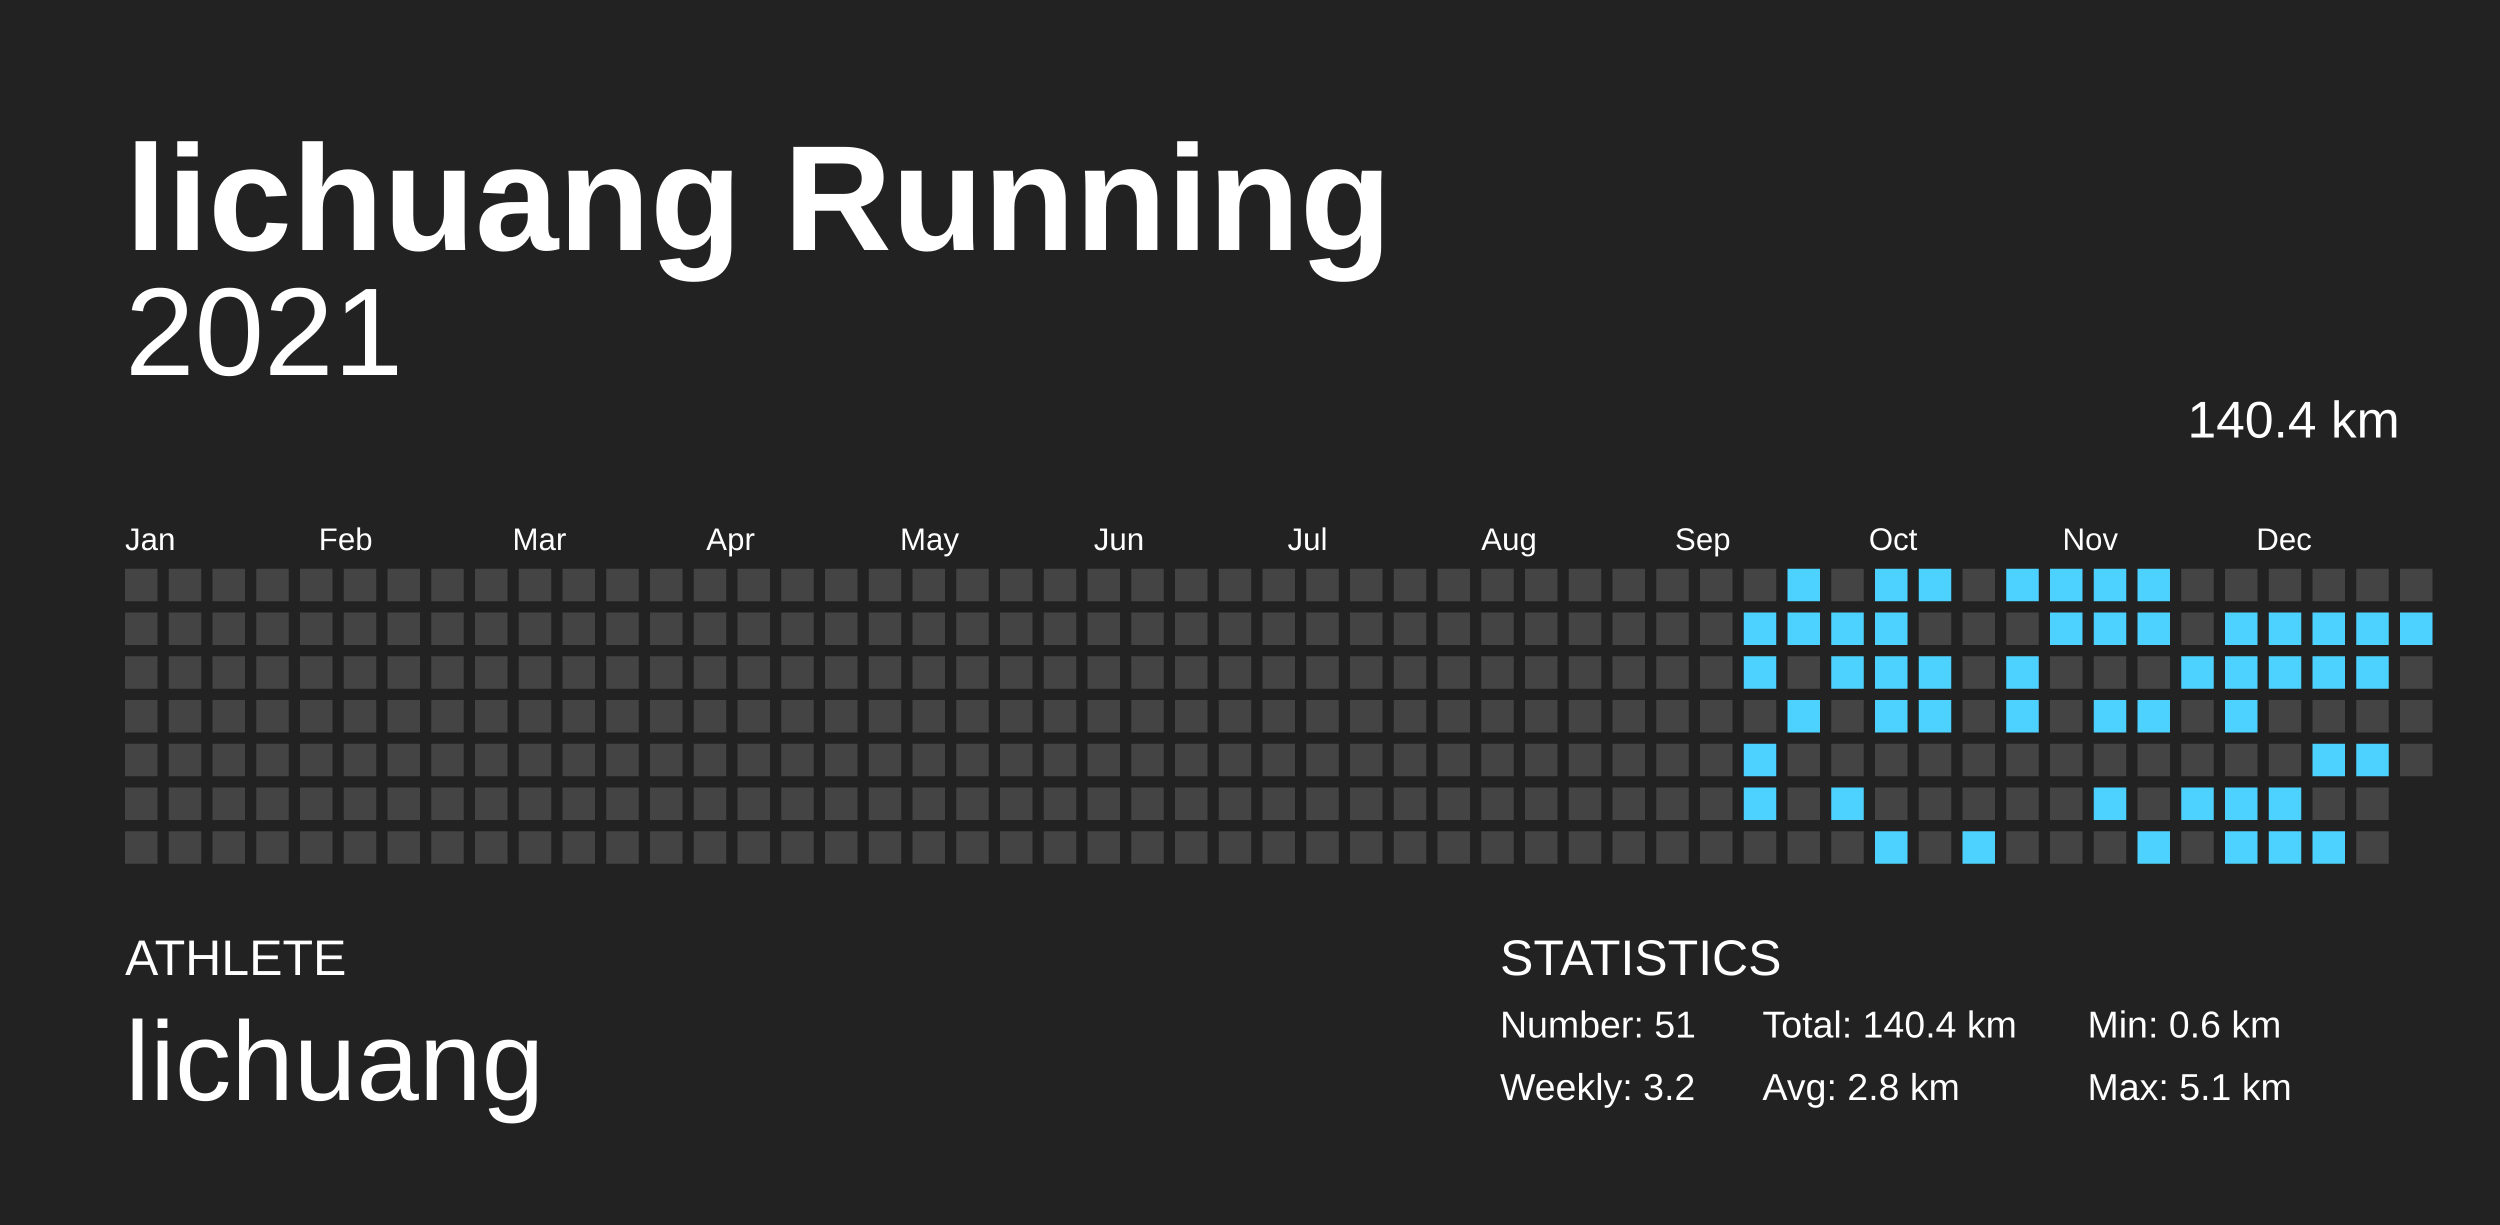
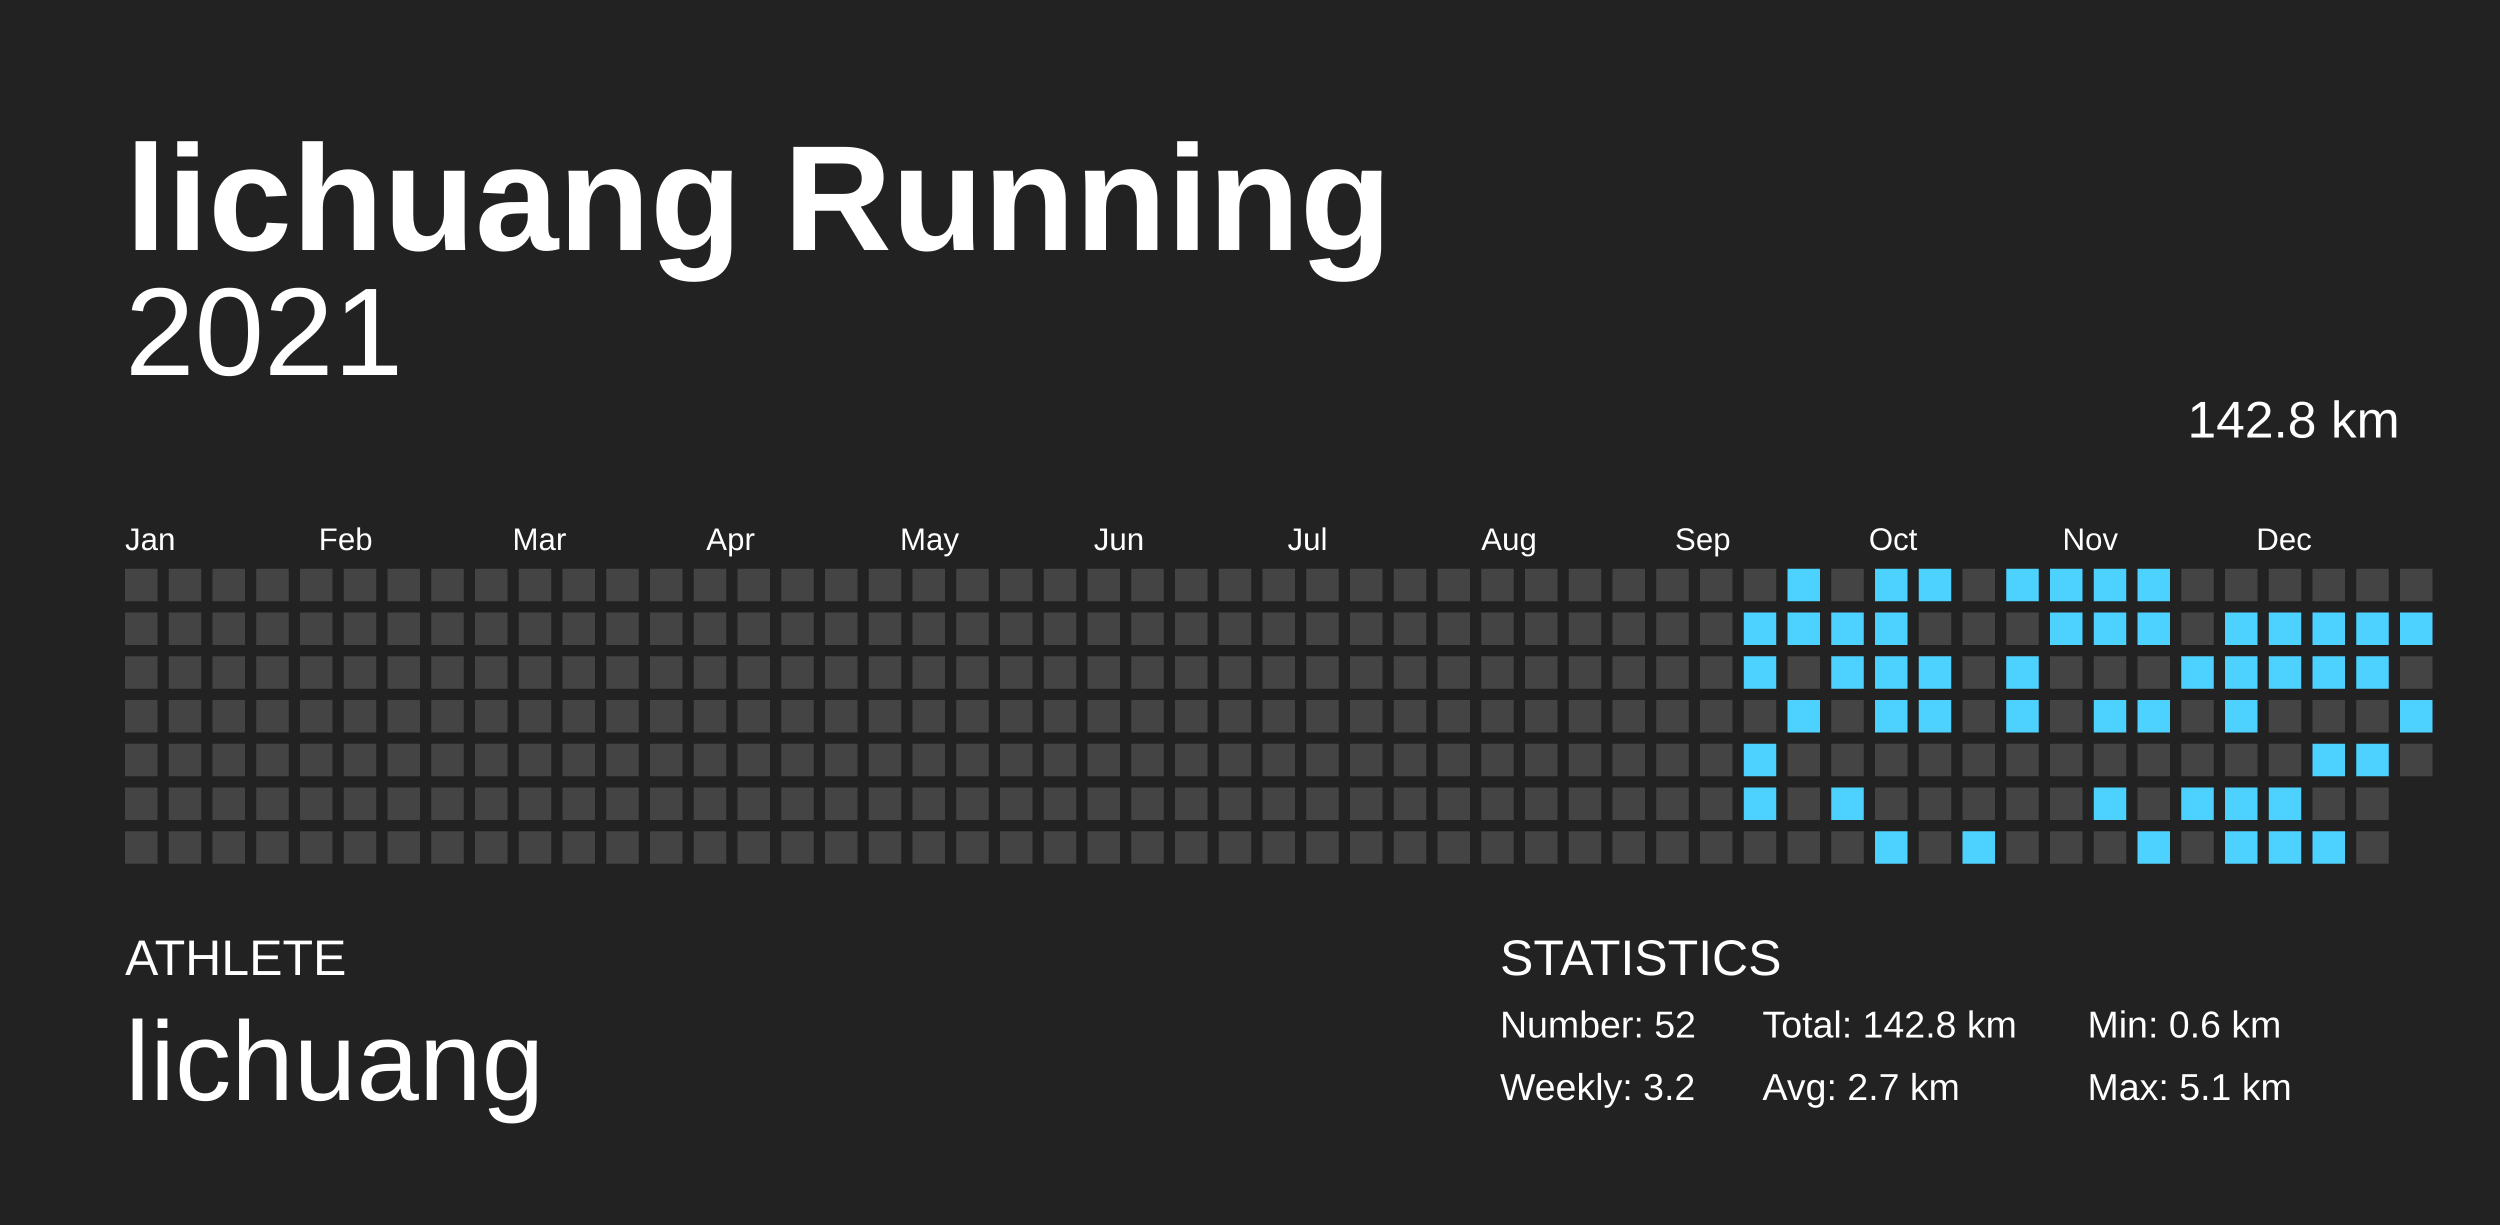
<svg xmlns="http://www.w3.org/2000/svg" baseProfile="full" height="98mm" version="1.1" viewBox="0,0,200,98" width="200mm">
  <defs />
  <rect fill="#222222" height="98" width="200" x="0" y="0" />
  <text fill="#FFFFFF" style="font-size:12px; font-family:Arial; font-weight:bold;" x="10" y="20">lichuang Running</text>
  <text fill="#FFFFFF" style="font-size:4px; font-family:Arial" x="10" y="78">ATHLETE</text>
  <text fill="#FFFFFF" style="font-size:9px; font-family:Arial" x="10" y="88">lichuang</text>
  <text fill="#FFFFFF" style="font-size:4px; font-family:Arial" x="120" y="78">STATISTICS</text>
-   <text fill="#FFFFFF" style="font-size:3px; font-family:Arial" x="120" y="83">Number: 51</text>
+   <text fill="#FFFFFF" style="font-size:3px; font-family:Arial" x="120" y="83">Number: 52</text>
  <text fill="#FFFFFF" style="font-size:3px; font-family:Arial" x="120" y="88">Weekly: 3.2</text>
-   <text fill="#FFFFFF" style="font-size:3px; font-family:Arial" x="141" y="83">Total: 140.4 km</text>
-   <text fill="#FFFFFF" style="font-size:3px; font-family:Arial" x="141" y="88">Avg: 2.8 km</text>
+   <text fill="#FFFFFF" style="font-size:3px; font-family:Arial" x="141" y="83">Total: 142.8 km</text>
+   <text fill="#FFFFFF" style="font-size:3px; font-family:Arial" x="141" y="88">Avg: 2.7 km</text>
  <text fill="#FFFFFF" style="font-size:3px; font-family:Arial" x="167" y="83">Min: 0.6 km</text>
  <text fill="#FFFFFF" style="font-size:3px; font-family:Arial" x="167" y="88">Max: 5.1 km</text>
  <text alignment-baseline="hanging" fill="#FFFFFF" style="font-size:10.0px; font-family:Arial;" x="10" y="30">2021</text>
-   <text alignment-baseline="hanging" fill="#FFFFFF" style="font-size:4.125px; font-family:Arial;" x="175" y="35">140.4 km</text>
+   <text alignment-baseline="hanging" fill="#FFFFFF" style="font-size:4.125px; font-family:Arial;" x="175" y="35">142.8 km</text>
  <text fill="#FFFFFF" style="font-size:2.5px; font-family:Arial" x="10.0" y="44">Jan</text>
  <text fill="#FFFFFF" style="font-size:2.5px; font-family:Arial" x="25.5" y="44">Feb</text>
  <text fill="#FFFFFF" style="font-size:2.5px; font-family:Arial" x="41.0" y="44">Mar</text>
  <text fill="#FFFFFF" style="font-size:2.5px; font-family:Arial" x="56.5" y="44">Apr</text>
  <text fill="#FFFFFF" style="font-size:2.5px; font-family:Arial" x="72.0" y="44">May</text>
  <text fill="#FFFFFF" style="font-size:2.5px; font-family:Arial" x="87.5" y="44">Jun</text>
  <text fill="#FFFFFF" style="font-size:2.5px; font-family:Arial" x="103.0" y="44">Jul</text>
  <text fill="#FFFFFF" style="font-size:2.5px; font-family:Arial" x="118.5" y="44">Aug</text>
  <text fill="#FFFFFF" style="font-size:2.5px; font-family:Arial" x="134.0" y="44">Sep</text>
  <text fill="#FFFFFF" style="font-size:2.5px; font-family:Arial" x="149.5" y="44">Oct</text>
  <text fill="#FFFFFF" style="font-size:2.5px; font-family:Arial" x="165.0" y="44">Nov</text>
  <text fill="#FFFFFF" style="font-size:2.5px; font-family:Arial" x="180.5" y="44">Dec</text>
  <rect fill="#444444" height="2.6" width="2.6" x="10.0" y="45.5" />
  <rect fill="#444444" height="2.6" width="2.6" x="10.0" y="49.0" />
  <rect fill="#444444" height="2.6" width="2.6" x="10.0" y="52.5" />
  <rect fill="#444444" height="2.6" width="2.6" x="10.0" y="56.0" />
  <rect fill="#444444" height="2.6" width="2.6" x="10.0" y="59.5" />
  <rect fill="#444444" height="2.6" width="2.6" x="10.0" y="63.0" />
  <rect fill="#444444" height="2.6" width="2.6" x="10.0" y="66.5" />
  <rect fill="#444444" height="2.6" width="2.6" x="13.5" y="45.5" />
  <rect fill="#444444" height="2.6" width="2.6" x="13.5" y="49.0" />
  <rect fill="#444444" height="2.6" width="2.6" x="13.5" y="52.5" />
  <rect fill="#444444" height="2.6" width="2.6" x="13.5" y="56.0" />
  <rect fill="#444444" height="2.6" width="2.6" x="13.5" y="59.5" />
  <rect fill="#444444" height="2.6" width="2.6" x="13.5" y="63.0" />
  <rect fill="#444444" height="2.6" width="2.6" x="13.5" y="66.5" />
  <rect fill="#444444" height="2.6" width="2.6" x="17.0" y="45.5" />
  <rect fill="#444444" height="2.6" width="2.6" x="17.0" y="49.0" />
  <rect fill="#444444" height="2.6" width="2.6" x="17.0" y="52.5" />
  <rect fill="#444444" height="2.6" width="2.6" x="17.0" y="56.0" />
  <rect fill="#444444" height="2.6" width="2.6" x="17.0" y="59.5" />
  <rect fill="#444444" height="2.6" width="2.6" x="17.0" y="63.0" />
  <rect fill="#444444" height="2.6" width="2.6" x="17.0" y="66.5" />
  <rect fill="#444444" height="2.6" width="2.6" x="20.5" y="45.5" />
  <rect fill="#444444" height="2.6" width="2.6" x="20.5" y="49.0" />
  <rect fill="#444444" height="2.6" width="2.6" x="20.5" y="52.5" />
  <rect fill="#444444" height="2.6" width="2.6" x="20.5" y="56.0" />
  <rect fill="#444444" height="2.6" width="2.6" x="20.5" y="59.5" />
  <rect fill="#444444" height="2.6" width="2.6" x="20.5" y="63.0" />
  <rect fill="#444444" height="2.6" width="2.6" x="20.5" y="66.5" />
  <rect fill="#444444" height="2.6" width="2.6" x="24.0" y="45.5" />
  <rect fill="#444444" height="2.6" width="2.6" x="24.0" y="49.0" />
  <rect fill="#444444" height="2.6" width="2.6" x="24.0" y="52.5" />
  <rect fill="#444444" height="2.6" width="2.6" x="24.0" y="56.0" />
  <rect fill="#444444" height="2.6" width="2.6" x="24.0" y="59.5" />
  <rect fill="#444444" height="2.6" width="2.6" x="24.0" y="63.0" />
  <rect fill="#444444" height="2.6" width="2.6" x="24.0" y="66.5" />
  <rect fill="#444444" height="2.6" width="2.6" x="27.5" y="45.5" />
  <rect fill="#444444" height="2.6" width="2.6" x="27.5" y="49.0" />
  <rect fill="#444444" height="2.6" width="2.6" x="27.5" y="52.5" />
  <rect fill="#444444" height="2.6" width="2.6" x="27.5" y="56.0" />
  <rect fill="#444444" height="2.6" width="2.6" x="27.5" y="59.5" />
  <rect fill="#444444" height="2.6" width="2.6" x="27.5" y="63.0" />
  <rect fill="#444444" height="2.6" width="2.6" x="27.5" y="66.5" />
  <rect fill="#444444" height="2.6" width="2.6" x="31.0" y="45.5" />
  <rect fill="#444444" height="2.6" width="2.6" x="31.0" y="49.0" />
  <rect fill="#444444" height="2.6" width="2.6" x="31.0" y="52.5" />
  <rect fill="#444444" height="2.6" width="2.6" x="31.0" y="56.0" />
  <rect fill="#444444" height="2.6" width="2.6" x="31.0" y="59.5" />
  <rect fill="#444444" height="2.6" width="2.6" x="31.0" y="63.0" />
  <rect fill="#444444" height="2.6" width="2.6" x="31.0" y="66.5" />
  <rect fill="#444444" height="2.6" width="2.6" x="34.5" y="45.5" />
  <rect fill="#444444" height="2.6" width="2.6" x="34.5" y="49.0" />
  <rect fill="#444444" height="2.6" width="2.6" x="34.5" y="52.5" />
  <rect fill="#444444" height="2.6" width="2.6" x="34.5" y="56.0" />
  <rect fill="#444444" height="2.6" width="2.6" x="34.5" y="59.5" />
  <rect fill="#444444" height="2.6" width="2.6" x="34.5" y="63.0" />
  <rect fill="#444444" height="2.6" width="2.6" x="34.5" y="66.5" />
  <rect fill="#444444" height="2.6" width="2.6" x="38.0" y="45.5" />
  <rect fill="#444444" height="2.6" width="2.6" x="38.0" y="49.0" />
  <rect fill="#444444" height="2.6" width="2.6" x="38.0" y="52.5" />
  <rect fill="#444444" height="2.6" width="2.6" x="38.0" y="56.0" />
  <rect fill="#444444" height="2.6" width="2.6" x="38.0" y="59.5" />
  <rect fill="#444444" height="2.6" width="2.6" x="38.0" y="63.0" />
  <rect fill="#444444" height="2.6" width="2.6" x="38.0" y="66.5" />
  <rect fill="#444444" height="2.6" width="2.6" x="41.5" y="45.5" />
  <rect fill="#444444" height="2.6" width="2.6" x="41.5" y="49.0" />
  <rect fill="#444444" height="2.6" width="2.6" x="41.5" y="52.5" />
  <rect fill="#444444" height="2.6" width="2.6" x="41.5" y="56.0" />
  <rect fill="#444444" height="2.6" width="2.6" x="41.5" y="59.5" />
  <rect fill="#444444" height="2.6" width="2.6" x="41.5" y="63.0" />
  <rect fill="#444444" height="2.6" width="2.6" x="41.5" y="66.5" />
  <rect fill="#444444" height="2.6" width="2.6" x="45.0" y="45.5" />
  <rect fill="#444444" height="2.6" width="2.6" x="45.0" y="49.0" />
  <rect fill="#444444" height="2.6" width="2.6" x="45.0" y="52.5" />
  <rect fill="#444444" height="2.6" width="2.6" x="45.0" y="56.0" />
  <rect fill="#444444" height="2.6" width="2.6" x="45.0" y="59.5" />
  <rect fill="#444444" height="2.6" width="2.6" x="45.0" y="63.0" />
  <rect fill="#444444" height="2.6" width="2.6" x="45.0" y="66.5" />
  <rect fill="#444444" height="2.6" width="2.6" x="48.5" y="45.5" />
  <rect fill="#444444" height="2.6" width="2.6" x="48.5" y="49.0" />
  <rect fill="#444444" height="2.6" width="2.6" x="48.5" y="52.5" />
  <rect fill="#444444" height="2.6" width="2.6" x="48.5" y="56.0" />
  <rect fill="#444444" height="2.6" width="2.6" x="48.5" y="59.5" />
  <rect fill="#444444" height="2.6" width="2.6" x="48.5" y="63.0" />
  <rect fill="#444444" height="2.6" width="2.6" x="48.5" y="66.5" />
  <rect fill="#444444" height="2.6" width="2.6" x="52.0" y="45.5" />
  <rect fill="#444444" height="2.6" width="2.6" x="52.0" y="49.0" />
  <rect fill="#444444" height="2.6" width="2.6" x="52.0" y="52.5" />
  <rect fill="#444444" height="2.6" width="2.6" x="52.0" y="56.0" />
  <rect fill="#444444" height="2.6" width="2.6" x="52.0" y="59.5" />
  <rect fill="#444444" height="2.6" width="2.6" x="52.0" y="63.0" />
  <rect fill="#444444" height="2.6" width="2.6" x="52.0" y="66.5" />
  <rect fill="#444444" height="2.6" width="2.6" x="55.5" y="45.5" />
  <rect fill="#444444" height="2.6" width="2.6" x="55.5" y="49.0" />
  <rect fill="#444444" height="2.6" width="2.6" x="55.5" y="52.5" />
  <rect fill="#444444" height="2.6" width="2.6" x="55.5" y="56.0" />
  <rect fill="#444444" height="2.6" width="2.6" x="55.5" y="59.5" />
  <rect fill="#444444" height="2.6" width="2.6" x="55.5" y="63.0" />
  <rect fill="#444444" height="2.6" width="2.6" x="55.5" y="66.5" />
  <rect fill="#444444" height="2.6" width="2.6" x="59.0" y="45.5" />
  <rect fill="#444444" height="2.6" width="2.6" x="59.0" y="49.0" />
  <rect fill="#444444" height="2.6" width="2.6" x="59.0" y="52.5" />
  <rect fill="#444444" height="2.6" width="2.6" x="59.0" y="56.0" />
  <rect fill="#444444" height="2.6" width="2.6" x="59.0" y="59.5" />
  <rect fill="#444444" height="2.6" width="2.6" x="59.0" y="63.0" />
  <rect fill="#444444" height="2.6" width="2.6" x="59.0" y="66.5" />
  <rect fill="#444444" height="2.6" width="2.6" x="62.5" y="45.5" />
  <rect fill="#444444" height="2.6" width="2.6" x="62.5" y="49.0" />
  <rect fill="#444444" height="2.6" width="2.6" x="62.5" y="52.5" />
  <rect fill="#444444" height="2.6" width="2.6" x="62.5" y="56.0" />
  <rect fill="#444444" height="2.6" width="2.6" x="62.5" y="59.5" />
  <rect fill="#444444" height="2.6" width="2.6" x="62.5" y="63.0" />
  <rect fill="#444444" height="2.6" width="2.6" x="62.5" y="66.5" />
  <rect fill="#444444" height="2.6" width="2.6" x="66.0" y="45.5" />
  <rect fill="#444444" height="2.6" width="2.6" x="66.0" y="49.0" />
  <rect fill="#444444" height="2.6" width="2.6" x="66.0" y="52.5" />
  <rect fill="#444444" height="2.6" width="2.6" x="66.0" y="56.0" />
  <rect fill="#444444" height="2.6" width="2.6" x="66.0" y="59.5" />
  <rect fill="#444444" height="2.6" width="2.6" x="66.0" y="63.0" />
  <rect fill="#444444" height="2.6" width="2.6" x="66.0" y="66.5" />
  <rect fill="#444444" height="2.6" width="2.6" x="69.5" y="45.5" />
  <rect fill="#444444" height="2.6" width="2.6" x="69.5" y="49.0" />
  <rect fill="#444444" height="2.6" width="2.6" x="69.5" y="52.5" />
  <rect fill="#444444" height="2.6" width="2.6" x="69.5" y="56.0" />
  <rect fill="#444444" height="2.6" width="2.6" x="69.5" y="59.5" />
  <rect fill="#444444" height="2.6" width="2.6" x="69.5" y="63.0" />
  <rect fill="#444444" height="2.6" width="2.6" x="69.5" y="66.5" />
  <rect fill="#444444" height="2.6" width="2.6" x="73.0" y="45.5" />
  <rect fill="#444444" height="2.6" width="2.6" x="73.0" y="49.0" />
  <rect fill="#444444" height="2.6" width="2.6" x="73.0" y="52.5" />
  <rect fill="#444444" height="2.6" width="2.6" x="73.0" y="56.0" />
  <rect fill="#444444" height="2.6" width="2.6" x="73.0" y="59.5" />
  <rect fill="#444444" height="2.6" width="2.6" x="73.0" y="63.0" />
  <rect fill="#444444" height="2.6" width="2.6" x="73.0" y="66.5" />
  <rect fill="#444444" height="2.6" width="2.6" x="76.5" y="45.5" />
  <rect fill="#444444" height="2.6" width="2.6" x="76.5" y="49.0" />
  <rect fill="#444444" height="2.6" width="2.6" x="76.5" y="52.5" />
  <rect fill="#444444" height="2.6" width="2.6" x="76.5" y="56.0" />
  <rect fill="#444444" height="2.6" width="2.6" x="76.5" y="59.5" />
  <rect fill="#444444" height="2.6" width="2.6" x="76.5" y="63.0" />
  <rect fill="#444444" height="2.6" width="2.6" x="76.5" y="66.5" />
  <rect fill="#444444" height="2.6" width="2.6" x="80.0" y="45.5" />
  <rect fill="#444444" height="2.6" width="2.6" x="80.0" y="49.0" />
  <rect fill="#444444" height="2.6" width="2.6" x="80.0" y="52.5" />
  <rect fill="#444444" height="2.6" width="2.6" x="80.0" y="56.0" />
  <rect fill="#444444" height="2.6" width="2.6" x="80.0" y="59.5" />
  <rect fill="#444444" height="2.6" width="2.6" x="80.0" y="63.0" />
  <rect fill="#444444" height="2.6" width="2.6" x="80.0" y="66.5" />
  <rect fill="#444444" height="2.6" width="2.6" x="83.5" y="45.5" />
  <rect fill="#444444" height="2.6" width="2.6" x="83.5" y="49.0" />
  <rect fill="#444444" height="2.6" width="2.6" x="83.5" y="52.5" />
  <rect fill="#444444" height="2.6" width="2.6" x="83.5" y="56.0" />
  <rect fill="#444444" height="2.6" width="2.6" x="83.5" y="59.5" />
  <rect fill="#444444" height="2.6" width="2.6" x="83.5" y="63.0" />
  <rect fill="#444444" height="2.6" width="2.6" x="83.5" y="66.5" />
  <rect fill="#444444" height="2.6" width="2.6" x="87.0" y="45.5" />
  <rect fill="#444444" height="2.6" width="2.6" x="87.0" y="49.0" />
  <rect fill="#444444" height="2.6" width="2.6" x="87.0" y="52.5" />
  <rect fill="#444444" height="2.6" width="2.6" x="87.0" y="56.0" />
  <rect fill="#444444" height="2.6" width="2.6" x="87.0" y="59.5" />
  <rect fill="#444444" height="2.6" width="2.6" x="87.0" y="63.0" />
  <rect fill="#444444" height="2.6" width="2.6" x="87.0" y="66.5" />
  <rect fill="#444444" height="2.6" width="2.6" x="90.5" y="45.5" />
  <rect fill="#444444" height="2.6" width="2.6" x="90.5" y="49.0" />
  <rect fill="#444444" height="2.6" width="2.6" x="90.5" y="52.5" />
  <rect fill="#444444" height="2.6" width="2.6" x="90.5" y="56.0" />
  <rect fill="#444444" height="2.6" width="2.6" x="90.5" y="59.5" />
  <rect fill="#444444" height="2.6" width="2.6" x="90.5" y="63.0" />
  <rect fill="#444444" height="2.6" width="2.6" x="90.5" y="66.5" />
  <rect fill="#444444" height="2.6" width="2.6" x="94.0" y="45.5" />
  <rect fill="#444444" height="2.6" width="2.6" x="94.0" y="49.0" />
  <rect fill="#444444" height="2.6" width="2.6" x="94.0" y="52.5" />
  <rect fill="#444444" height="2.6" width="2.6" x="94.0" y="56.0" />
  <rect fill="#444444" height="2.6" width="2.6" x="94.0" y="59.5" />
  <rect fill="#444444" height="2.6" width="2.6" x="94.0" y="63.0" />
  <rect fill="#444444" height="2.6" width="2.6" x="94.0" y="66.5" />
  <rect fill="#444444" height="2.6" width="2.6" x="97.5" y="45.5" />
  <rect fill="#444444" height="2.6" width="2.6" x="97.5" y="49.0" />
  <rect fill="#444444" height="2.6" width="2.6" x="97.5" y="52.5" />
  <rect fill="#444444" height="2.6" width="2.6" x="97.5" y="56.0" />
  <rect fill="#444444" height="2.6" width="2.6" x="97.5" y="59.5" />
  <rect fill="#444444" height="2.6" width="2.6" x="97.5" y="63.0" />
  <rect fill="#444444" height="2.6" width="2.6" x="97.5" y="66.5" />
  <rect fill="#444444" height="2.6" width="2.6" x="101.0" y="45.5" />
  <rect fill="#444444" height="2.6" width="2.6" x="101.0" y="49.0" />
  <rect fill="#444444" height="2.6" width="2.6" x="101.0" y="52.5" />
  <rect fill="#444444" height="2.6" width="2.6" x="101.0" y="56.0" />
  <rect fill="#444444" height="2.6" width="2.6" x="101.0" y="59.5" />
  <rect fill="#444444" height="2.6" width="2.6" x="101.0" y="63.0" />
  <rect fill="#444444" height="2.6" width="2.6" x="101.0" y="66.5" />
  <rect fill="#444444" height="2.6" width="2.6" x="104.5" y="45.5" />
  <rect fill="#444444" height="2.6" width="2.6" x="104.5" y="49.0" />
  <rect fill="#444444" height="2.6" width="2.6" x="104.5" y="52.5" />
  <rect fill="#444444" height="2.6" width="2.6" x="104.5" y="56.0" />
  <rect fill="#444444" height="2.6" width="2.6" x="104.5" y="59.5" />
  <rect fill="#444444" height="2.6" width="2.6" x="104.5" y="63.0" />
  <rect fill="#444444" height="2.6" width="2.6" x="104.5" y="66.5" />
  <rect fill="#444444" height="2.6" width="2.6" x="108.0" y="45.5" />
  <rect fill="#444444" height="2.6" width="2.6" x="108.0" y="49.0" />
  <rect fill="#444444" height="2.6" width="2.6" x="108.0" y="52.5" />
  <rect fill="#444444" height="2.6" width="2.6" x="108.0" y="56.0" />
  <rect fill="#444444" height="2.6" width="2.6" x="108.0" y="59.5" />
  <rect fill="#444444" height="2.6" width="2.6" x="108.0" y="63.0" />
  <rect fill="#444444" height="2.6" width="2.6" x="108.0" y="66.5" />
  <rect fill="#444444" height="2.6" width="2.6" x="111.5" y="45.5" />
  <rect fill="#444444" height="2.6" width="2.6" x="111.5" y="49.0" />
  <rect fill="#444444" height="2.6" width="2.6" x="111.5" y="52.5" />
  <rect fill="#444444" height="2.6" width="2.6" x="111.5" y="56.0" />
  <rect fill="#444444" height="2.6" width="2.6" x="111.5" y="59.5" />
  <rect fill="#444444" height="2.6" width="2.6" x="111.5" y="63.0" />
  <rect fill="#444444" height="2.6" width="2.6" x="111.5" y="66.5" />
  <rect fill="#444444" height="2.6" width="2.6" x="115.0" y="45.5" />
  <rect fill="#444444" height="2.6" width="2.6" x="115.0" y="49.0" />
  <rect fill="#444444" height="2.6" width="2.6" x="115.0" y="52.5" />
  <rect fill="#444444" height="2.6" width="2.6" x="115.0" y="56.0" />
  <rect fill="#444444" height="2.6" width="2.6" x="115.0" y="59.5" />
  <rect fill="#444444" height="2.6" width="2.6" x="115.0" y="63.0" />
  <rect fill="#444444" height="2.6" width="2.6" x="115.0" y="66.5" />
  <rect fill="#444444" height="2.6" width="2.6" x="118.5" y="45.5" />
  <rect fill="#444444" height="2.6" width="2.6" x="118.5" y="49.0" />
  <rect fill="#444444" height="2.6" width="2.6" x="118.5" y="52.5" />
  <rect fill="#444444" height="2.6" width="2.6" x="118.5" y="56.0" />
  <rect fill="#444444" height="2.6" width="2.6" x="118.5" y="59.5" />
  <rect fill="#444444" height="2.6" width="2.6" x="118.5" y="63.0" />
  <rect fill="#444444" height="2.6" width="2.6" x="118.5" y="66.5" />
  <rect fill="#444444" height="2.6" width="2.6" x="122.0" y="45.5" />
  <rect fill="#444444" height="2.6" width="2.6" x="122.0" y="49.0" />
  <rect fill="#444444" height="2.6" width="2.6" x="122.0" y="52.5" />
  <rect fill="#444444" height="2.6" width="2.6" x="122.0" y="56.0" />
  <rect fill="#444444" height="2.6" width="2.6" x="122.0" y="59.5" />
  <rect fill="#444444" height="2.6" width="2.6" x="122.0" y="63.0" />
  <rect fill="#444444" height="2.6" width="2.6" x="122.0" y="66.5" />
  <rect fill="#444444" height="2.6" width="2.6" x="125.5" y="45.5" />
  <rect fill="#444444" height="2.6" width="2.6" x="125.5" y="49.0" />
  <rect fill="#444444" height="2.6" width="2.6" x="125.5" y="52.5" />
  <rect fill="#444444" height="2.6" width="2.6" x="125.5" y="56.0" />
  <rect fill="#444444" height="2.6" width="2.6" x="125.5" y="59.5" />
  <rect fill="#444444" height="2.6" width="2.6" x="125.5" y="63.0" />
  <rect fill="#444444" height="2.6" width="2.6" x="125.5" y="66.5" />
  <rect fill="#444444" height="2.6" width="2.6" x="129.0" y="45.5" />
  <rect fill="#444444" height="2.6" width="2.6" x="129.0" y="49.0" />
  <rect fill="#444444" height="2.6" width="2.6" x="129.0" y="52.5" />
  <rect fill="#444444" height="2.6" width="2.6" x="129.0" y="56.0" />
  <rect fill="#444444" height="2.6" width="2.6" x="129.0" y="59.5" />
  <rect fill="#444444" height="2.6" width="2.6" x="129.0" y="63.0" />
  <rect fill="#444444" height="2.6" width="2.6" x="129.0" y="66.5" />
  <rect fill="#444444" height="2.6" width="2.6" x="132.5" y="45.5" />
  <rect fill="#444444" height="2.6" width="2.6" x="132.5" y="49.0" />
  <rect fill="#444444" height="2.6" width="2.6" x="132.5" y="52.5" />
  <rect fill="#444444" height="2.6" width="2.6" x="132.5" y="56.0" />
  <rect fill="#444444" height="2.6" width="2.6" x="132.5" y="59.5" />
  <rect fill="#444444" height="2.6" width="2.6" x="132.5" y="63.0" />
  <rect fill="#444444" height="2.6" width="2.6" x="132.5" y="66.5" />
  <rect fill="#444444" height="2.6" width="2.6" x="136.0" y="45.5" />
  <rect fill="#444444" height="2.6" width="2.6" x="136.0" y="49.0" />
  <rect fill="#444444" height="2.6" width="2.6" x="136.0" y="52.5" />
  <rect fill="#444444" height="2.6" width="2.6" x="136.0" y="56.0" />
  <rect fill="#444444" height="2.6" width="2.6" x="136.0" y="59.5" />
  <rect fill="#444444" height="2.6" width="2.6" x="136.0" y="63.0" />
  <rect fill="#444444" height="2.6" width="2.6" x="136.0" y="66.5" />
  <rect fill="#444444" height="2.6" width="2.6" x="139.5" y="45.5" />
  <rect fill="#4dd2ff" height="2.6" width="2.6" x="139.5" y="49.0" />
  <rect fill="#4dd2ff" height="2.6" width="2.6" x="139.5" y="52.5" />
  <rect fill="#444444" height="2.6" width="2.6" x="139.5" y="56.0" />
  <rect fill="#4dd2ff" height="2.6" width="2.6" x="139.5" y="59.5" />
  <rect fill="#4dd2ff" height="2.6" width="2.6" x="139.5" y="63.0" />
  <rect fill="#444444" height="2.6" width="2.6" x="139.5" y="66.5" />
  <rect fill="#4dd2ff" height="2.6" width="2.6" x="143.0" y="45.5" />
  <rect fill="#4dd2ff" height="2.6" width="2.6" x="143.0" y="49.0" />
  <rect fill="#444444" height="2.6" width="2.6" x="143.0" y="52.5" />
  <rect fill="#4dd2ff" height="2.6" width="2.6" x="143.0" y="56.0" />
  <rect fill="#444444" height="2.6" width="2.6" x="143.0" y="59.5" />
  <rect fill="#444444" height="2.6" width="2.6" x="143.0" y="63.0" />
  <rect fill="#444444" height="2.6" width="2.6" x="143.0" y="66.5" />
  <rect fill="#444444" height="2.6" width="2.6" x="146.5" y="45.5" />
  <rect fill="#4dd2ff" height="2.6" width="2.6" x="146.5" y="49.0" />
  <rect fill="#4dd2ff" height="2.6" width="2.6" x="146.5" y="52.5" />
  <rect fill="#444444" height="2.6" width="2.6" x="146.5" y="56.0" />
  <rect fill="#444444" height="2.6" width="2.6" x="146.5" y="59.5" />
  <rect fill="#4dd2ff" height="2.6" width="2.6" x="146.5" y="63.0" />
  <rect fill="#444444" height="2.6" width="2.6" x="146.5" y="66.5" />
  <rect fill="#4dd2ff" height="2.6" width="2.6" x="150.0" y="45.5" />
  <rect fill="#4dd2ff" height="2.6" width="2.6" x="150.0" y="49.0" />
  <rect fill="#4dd2ff" height="2.6" width="2.6" x="150.0" y="52.5" />
  <rect fill="#4dd2ff" height="2.6" width="2.6" x="150.0" y="56.0" />
  <rect fill="#444444" height="2.6" width="2.6" x="150.0" y="59.5" />
  <rect fill="#444444" height="2.6" width="2.6" x="150.0" y="63.0" />
  <rect fill="#4dd2ff" height="2.6" width="2.6" x="150.0" y="66.5" />
  <rect fill="#4dd2ff" height="2.6" width="2.6" x="153.5" y="45.5" />
  <rect fill="#444444" height="2.6" width="2.6" x="153.5" y="49.0" />
  <rect fill="#4dd2ff" height="2.6" width="2.6" x="153.5" y="52.5" />
  <rect fill="#4dd2ff" height="2.6" width="2.6" x="153.5" y="56.0" />
  <rect fill="#444444" height="2.6" width="2.6" x="153.5" y="59.5" />
  <rect fill="#444444" height="2.6" width="2.6" x="153.5" y="63.0" />
  <rect fill="#444444" height="2.6" width="2.6" x="153.5" y="66.5" />
  <rect fill="#444444" height="2.6" width="2.6" x="157.0" y="45.5" />
  <rect fill="#444444" height="2.6" width="2.6" x="157.0" y="49.0" />
  <rect fill="#444444" height="2.6" width="2.6" x="157.0" y="52.5" />
  <rect fill="#444444" height="2.6" width="2.6" x="157.0" y="56.0" />
  <rect fill="#444444" height="2.6" width="2.6" x="157.0" y="59.5" />
  <rect fill="#444444" height="2.6" width="2.6" x="157.0" y="63.0" />
  <rect fill="#4dd2ff" height="2.6" width="2.6" x="157.0" y="66.5" />
  <rect fill="#4dd2ff" height="2.6" width="2.6" x="160.5" y="45.5" />
  <rect fill="#444444" height="2.6" width="2.6" x="160.5" y="49.0" />
  <rect fill="#4dd2ff" height="2.6" width="2.6" x="160.5" y="52.5" />
  <rect fill="#4dd2ff" height="2.6" width="2.6" x="160.5" y="56.0" />
  <rect fill="#444444" height="2.6" width="2.6" x="160.5" y="59.5" />
  <rect fill="#444444" height="2.6" width="2.6" x="160.5" y="63.0" />
  <rect fill="#444444" height="2.6" width="2.6" x="160.5" y="66.5" />
  <rect fill="#4dd2ff" height="2.6" width="2.6" x="164.0" y="45.5" />
  <rect fill="#4dd2ff" height="2.6" width="2.6" x="164.0" y="49.0" />
  <rect fill="#444444" height="2.6" width="2.6" x="164.0" y="52.5" />
  <rect fill="#444444" height="2.6" width="2.6" x="164.0" y="56.0" />
  <rect fill="#444444" height="2.6" width="2.6" x="164.0" y="59.5" />
  <rect fill="#444444" height="2.6" width="2.6" x="164.0" y="63.0" />
  <rect fill="#444444" height="2.6" width="2.6" x="164.0" y="66.5" />
  <rect fill="#4dd2ff" height="2.6" width="2.6" x="167.5" y="45.5" />
  <rect fill="#4dd2ff" height="2.6" width="2.6" x="167.5" y="49.0" />
  <rect fill="#444444" height="2.6" width="2.6" x="167.5" y="52.5" />
  <rect fill="#4dd2ff" height="2.6" width="2.6" x="167.5" y="56.0" />
  <rect fill="#444444" height="2.6" width="2.6" x="167.5" y="59.5" />
  <rect fill="#4dd2ff" height="2.6" width="2.6" x="167.5" y="63.0" />
  <rect fill="#444444" height="2.6" width="2.6" x="167.5" y="66.5" />
  <rect fill="#4dd2ff" height="2.6" width="2.6" x="171.0" y="45.5" />
  <rect fill="#4dd2ff" height="2.6" width="2.6" x="171.0" y="49.0" />
  <rect fill="#444444" height="2.6" width="2.6" x="171.0" y="52.5" />
  <rect fill="#4dd2ff" height="2.6" width="2.6" x="171.0" y="56.0" />
  <rect fill="#444444" height="2.6" width="2.6" x="171.0" y="59.5" />
  <rect fill="#444444" height="2.6" width="2.6" x="171.0" y="63.0" />
  <rect fill="#4dd2ff" height="2.6" width="2.6" x="171.0" y="66.5" />
  <rect fill="#444444" height="2.6" width="2.6" x="174.5" y="45.5" />
  <rect fill="#444444" height="2.6" width="2.6" x="174.5" y="49.0" />
  <rect fill="#4dd2ff" height="2.6" width="2.6" x="174.5" y="52.5" />
  <rect fill="#444444" height="2.6" width="2.6" x="174.5" y="56.0" />
  <rect fill="#444444" height="2.6" width="2.6" x="174.5" y="59.5" />
  <rect fill="#4dd2ff" height="2.6" width="2.6" x="174.5" y="63.0" />
  <rect fill="#444444" height="2.6" width="2.6" x="174.5" y="66.5" />
  <rect fill="#444444" height="2.6" width="2.6" x="178.0" y="45.5" />
  <rect fill="#4dd2ff" height="2.6" width="2.6" x="178.0" y="49.0" />
  <rect fill="#4dd2ff" height="2.6" width="2.6" x="178.0" y="52.5" />
  <rect fill="#4dd2ff" height="2.6" width="2.6" x="178.0" y="56.0" />
  <rect fill="#444444" height="2.6" width="2.6" x="178.0" y="59.5" />
  <rect fill="#4dd2ff" height="2.6" width="2.6" x="178.0" y="63.0" />
  <rect fill="#4dd2ff" height="2.6" width="2.6" x="178.0" y="66.5" />
  <rect fill="#444444" height="2.6" width="2.6" x="181.5" y="45.5" />
  <rect fill="#4dd2ff" height="2.6" width="2.6" x="181.5" y="49.0" />
  <rect fill="#4dd2ff" height="2.6" width="2.6" x="181.5" y="52.5" />
  <rect fill="#444444" height="2.6" width="2.6" x="181.5" y="56.0" />
  <rect fill="#444444" height="2.6" width="2.6" x="181.5" y="59.5" />
  <rect fill="#4dd2ff" height="2.6" width="2.6" x="181.5" y="63.0" />
  <rect fill="#4dd2ff" height="2.6" width="2.6" x="181.5" y="66.5" />
  <rect fill="#444444" height="2.6" width="2.6" x="185.0" y="45.5" />
  <rect fill="#4dd2ff" height="2.6" width="2.6" x="185.0" y="49.0" />
  <rect fill="#4dd2ff" height="2.6" width="2.6" x="185.0" y="52.5" />
  <rect fill="#444444" height="2.6" width="2.6" x="185.0" y="56.0" />
  <rect fill="#4dd2ff" height="2.6" width="2.6" x="185.0" y="59.5" />
  <rect fill="#444444" height="2.6" width="2.6" x="185.0" y="63.0" />
  <rect fill="#4dd2ff" height="2.6" width="2.6" x="185.0" y="66.5" />
  <rect fill="#444444" height="2.6" width="2.6" x="188.5" y="45.5" />
  <rect fill="#4dd2ff" height="2.6" width="2.6" x="188.5" y="49.0" />
  <rect fill="#4dd2ff" height="2.6" width="2.6" x="188.5" y="52.5" />
  <rect fill="#444444" height="2.6" width="2.6" x="188.5" y="56.0" />
  <rect fill="#4dd2ff" height="2.6" width="2.6" x="188.5" y="59.5" />
  <rect fill="#444444" height="2.6" width="2.6" x="188.5" y="63.0" />
  <rect fill="#444444" height="2.6" width="2.6" x="188.5" y="66.5" />
  <rect fill="#444444" height="2.6" width="2.6" x="192.0" y="45.5" />
  <rect fill="#4dd2ff" height="2.6" width="2.6" x="192.0" y="49.0" />
  <rect fill="#444444" height="2.6" width="2.6" x="192.0" y="52.5" />
-   <rect fill="#444444" height="2.6" width="2.6" x="192.0" y="56.0" />
+   <rect fill="#4dd2ff" height="2.6" width="2.6" x="192.0" y="56.0" />
  <rect fill="#444444" height="2.6" width="2.6" x="192.0" y="59.5" />
</svg>
